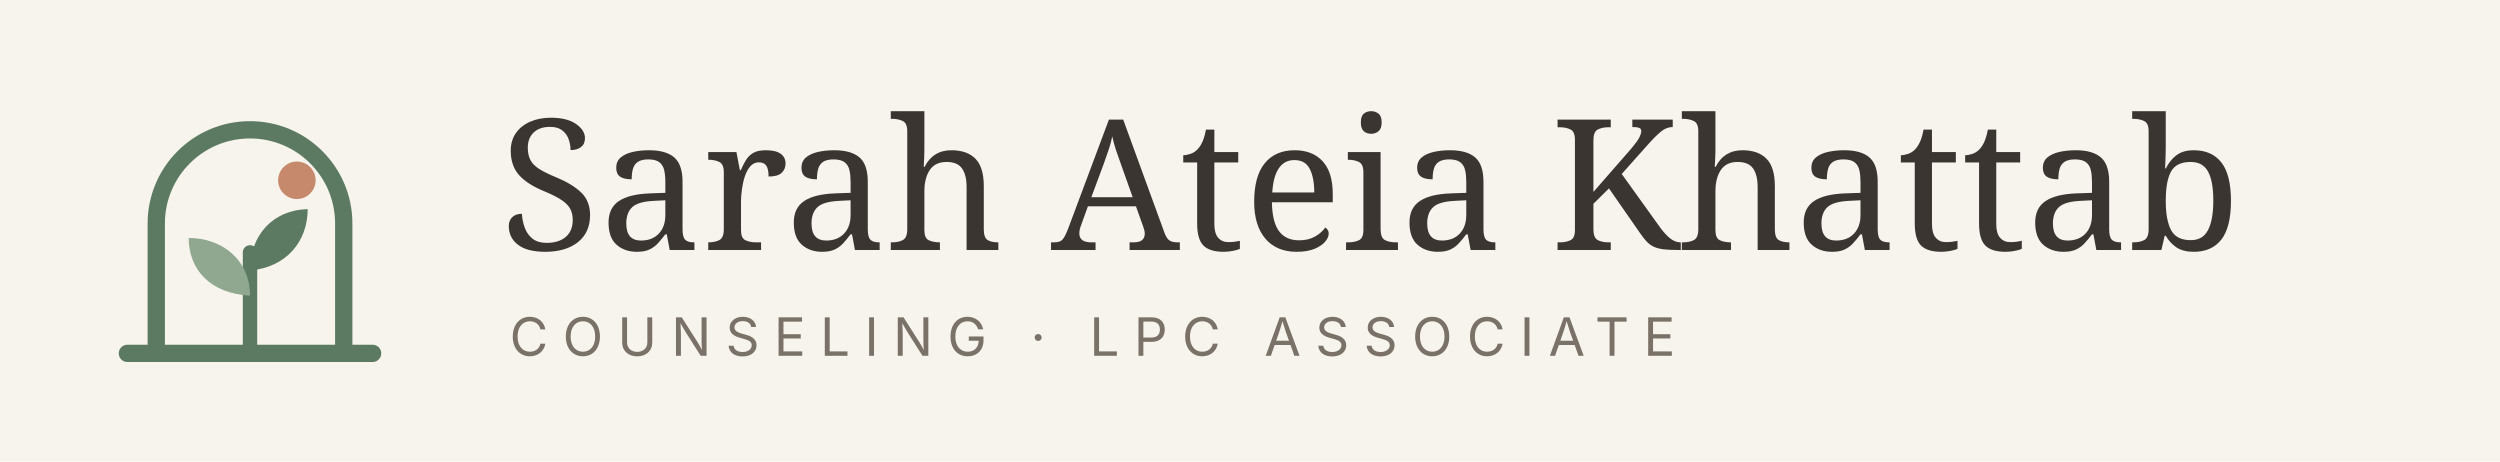
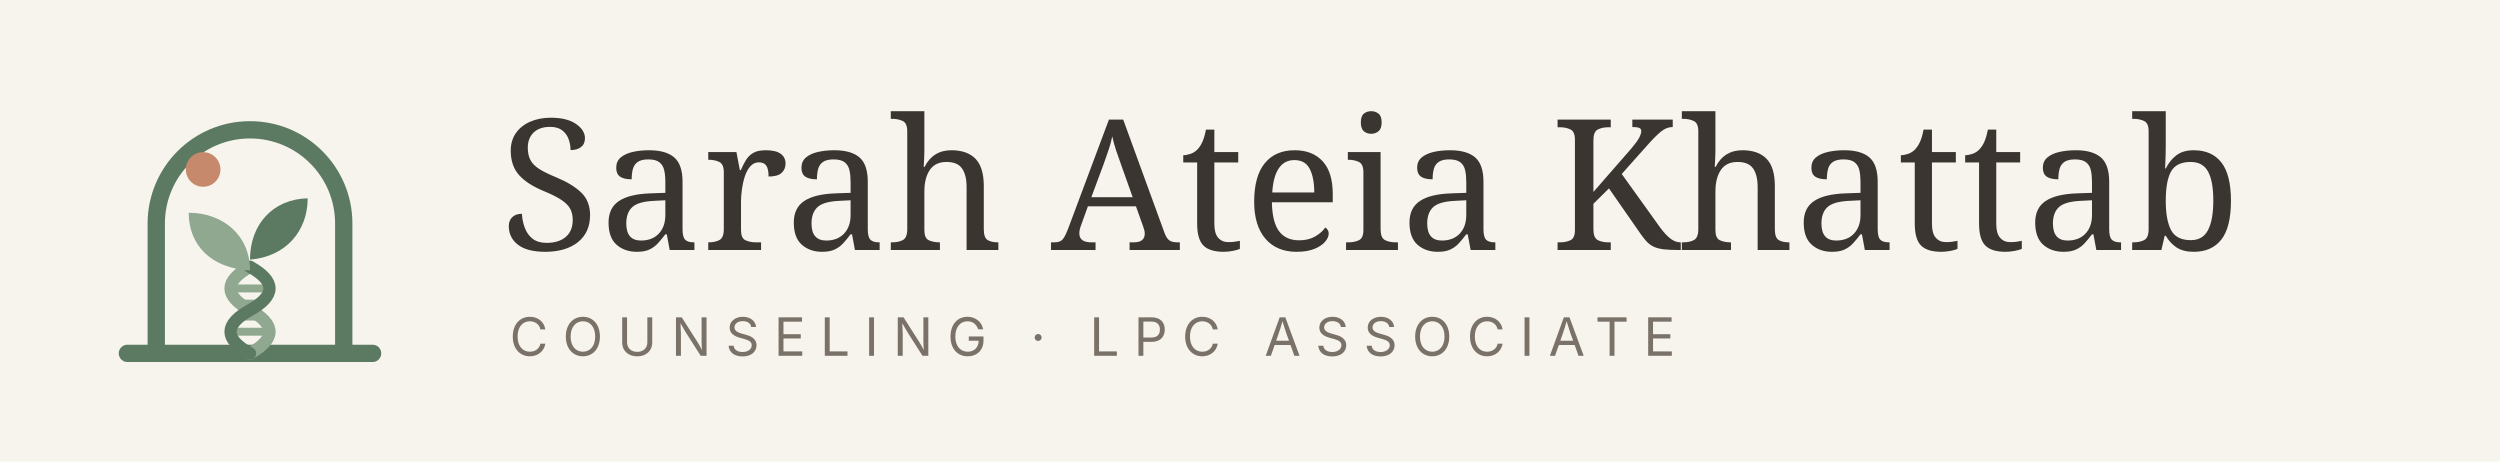
<svg xmlns="http://www.w3.org/2000/svg" viewBox="0 0 520 96">
  <rect width="520" height="96" fill="#F7F4EE" />
  <g transform="translate(16 12) scale(1.5)">
    <path d="M11 41V23a13 13 0 0 1 26 0v18" fill="none" stroke="#5C7A62" stroke-width="2.4" stroke-linecap="round" />
    <path d="M7 41h34" stroke="#5C7A62" stroke-width="2.4" stroke-linecap="round" />
-     <circle cx="30.5" cy="17" r="2.6" fill="#C7896B" />
-     <path d="M24 41V27" stroke="#5C7A62" stroke-width="2" stroke-linecap="round" />
-     <path d="M24 33c-5.5-.3-8.5-3.6-8.5-8 4.6 0 8.5 3 8.5 8Z" fill="#8FA88F" />
-     <path d="M24 29.5c5-.4 8-4 8-8.5-4.8.1-8 3.6-8 8.5Z" fill="#5C7A62" />
+     <circle cx="17.5" cy="15.5" r="2.4" fill="#C7896B" />
+     <g stroke-linecap="round" fill="none">
+       <path d="M21.6 38h4.8M22.6 35.9h2.8M22.6 34.1h2.8M21.6 32h4.8" stroke="#8FA88F" stroke-width="1.1" />
+       <path d="M24 41c3.6-2 3.6-4 0-6s-3.6-4 0-6" stroke="#8FA88F" stroke-width="1.7" />
+       <path d="M24 41c-3.6-2-3.6-4 0-6s3.6-4 0-6" stroke="#5C7A62" stroke-width="1.7" />
+     </g>
+     <path d="M24 29.5c-5.5-.3-8.5-3.6-8.5-8 4.6 0 8.5 3 8.5 8Z" fill="#8FA88F" />
+     <path d="M24 28c5-.4 8-4 8-8.5-4.8.1-8 3.6-8 8.5Z" fill="#5C7A62" />
  </g>
  <text x="104" y="52" font-family="'Cormorant Garamond', Georgia, serif" font-size="38" fill="#3A3530">Sarah Ateia Khattab</text>
  <text x="106" y="74" font-family="Inter, Helvetica, Arial, sans-serif" font-size="11" letter-spacing="3" fill="#7A7268">COUNSELING · LPC ASSOCIATE</text>
</svg>
